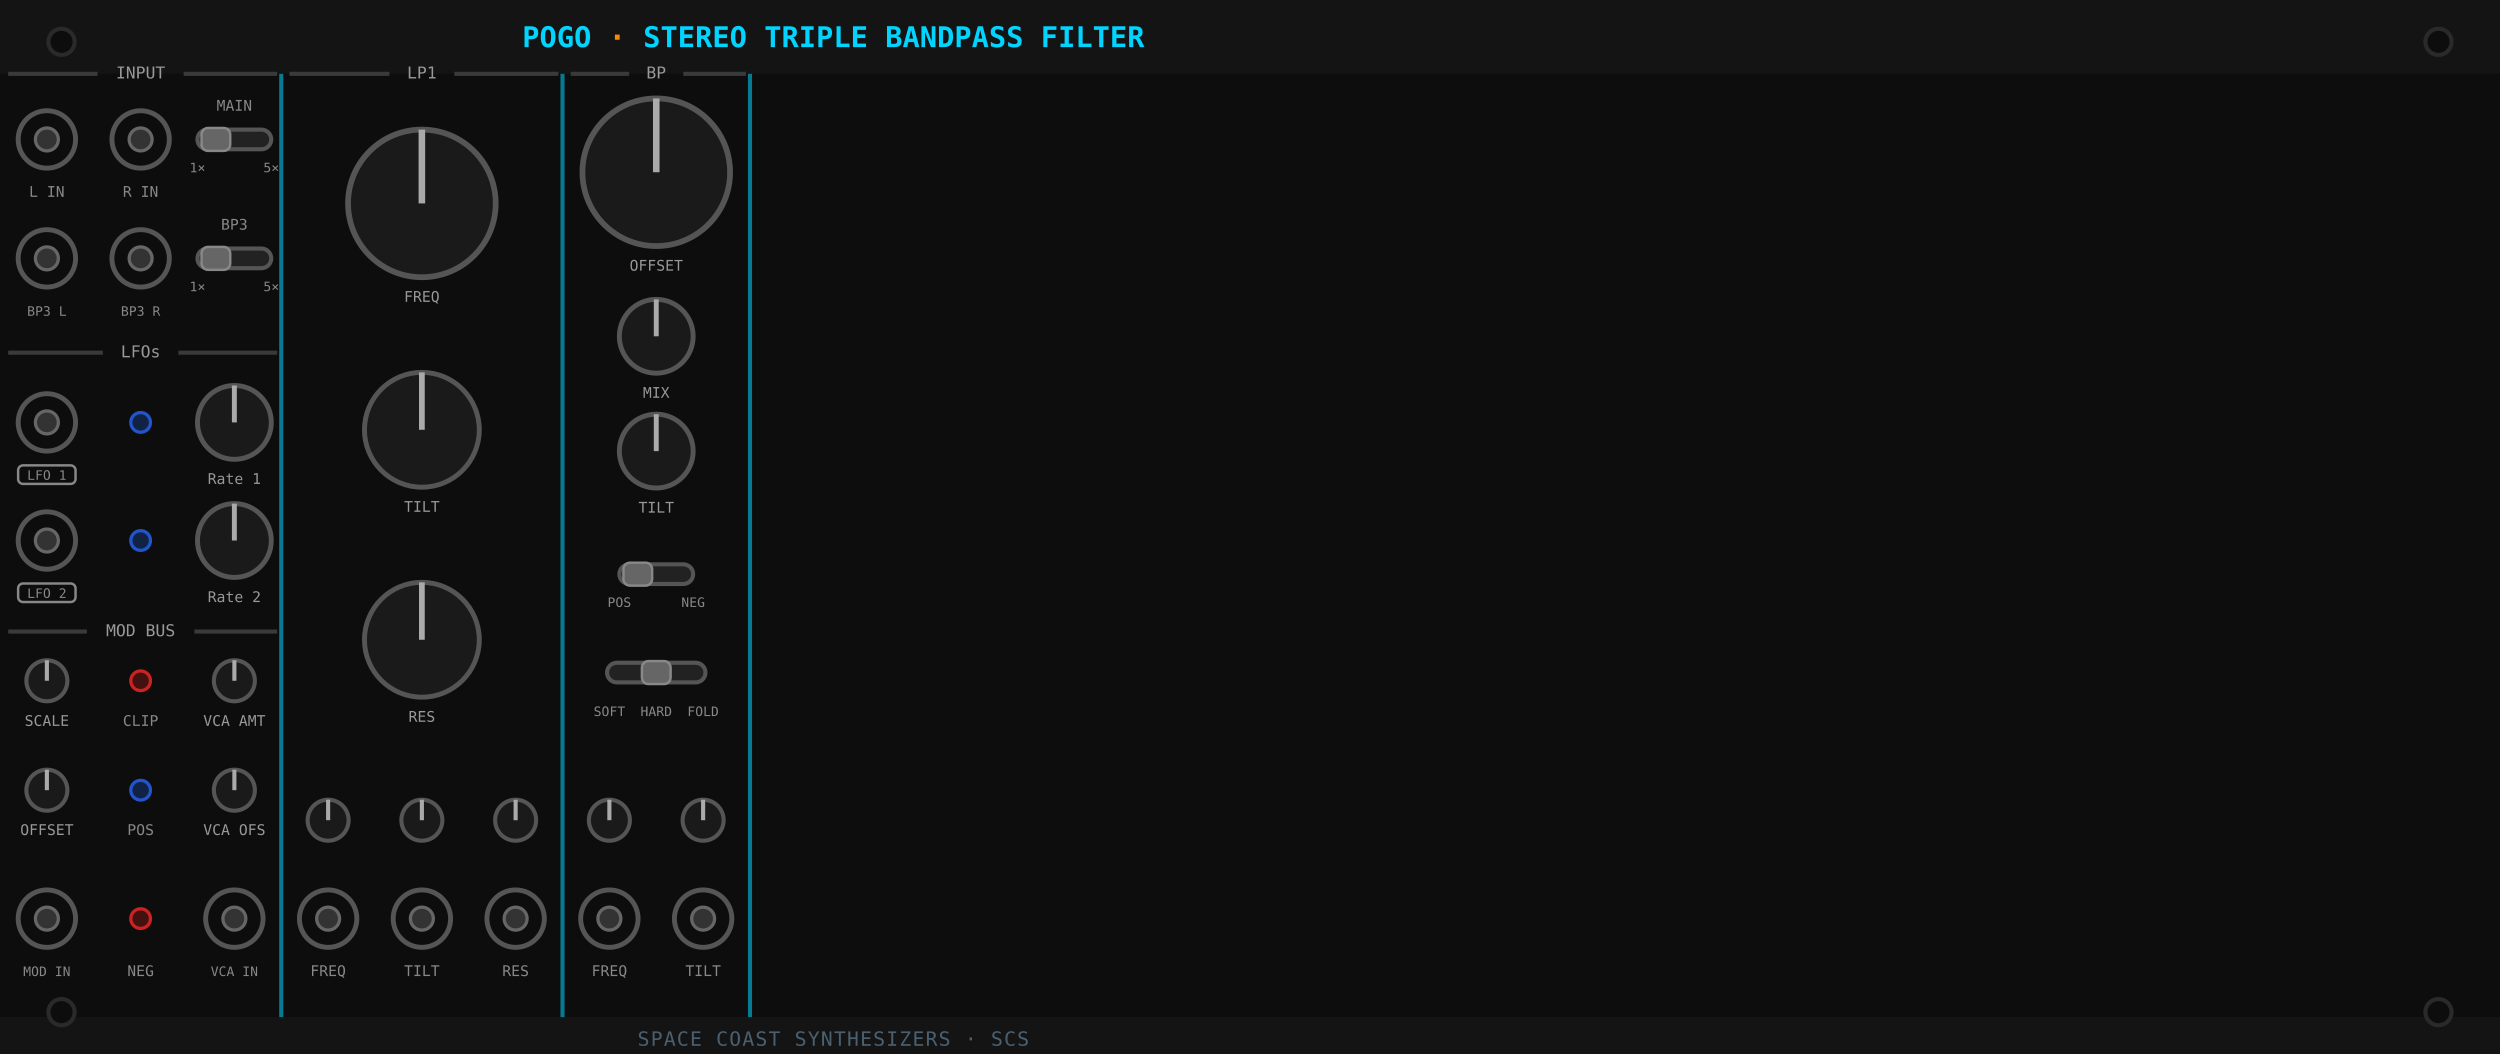
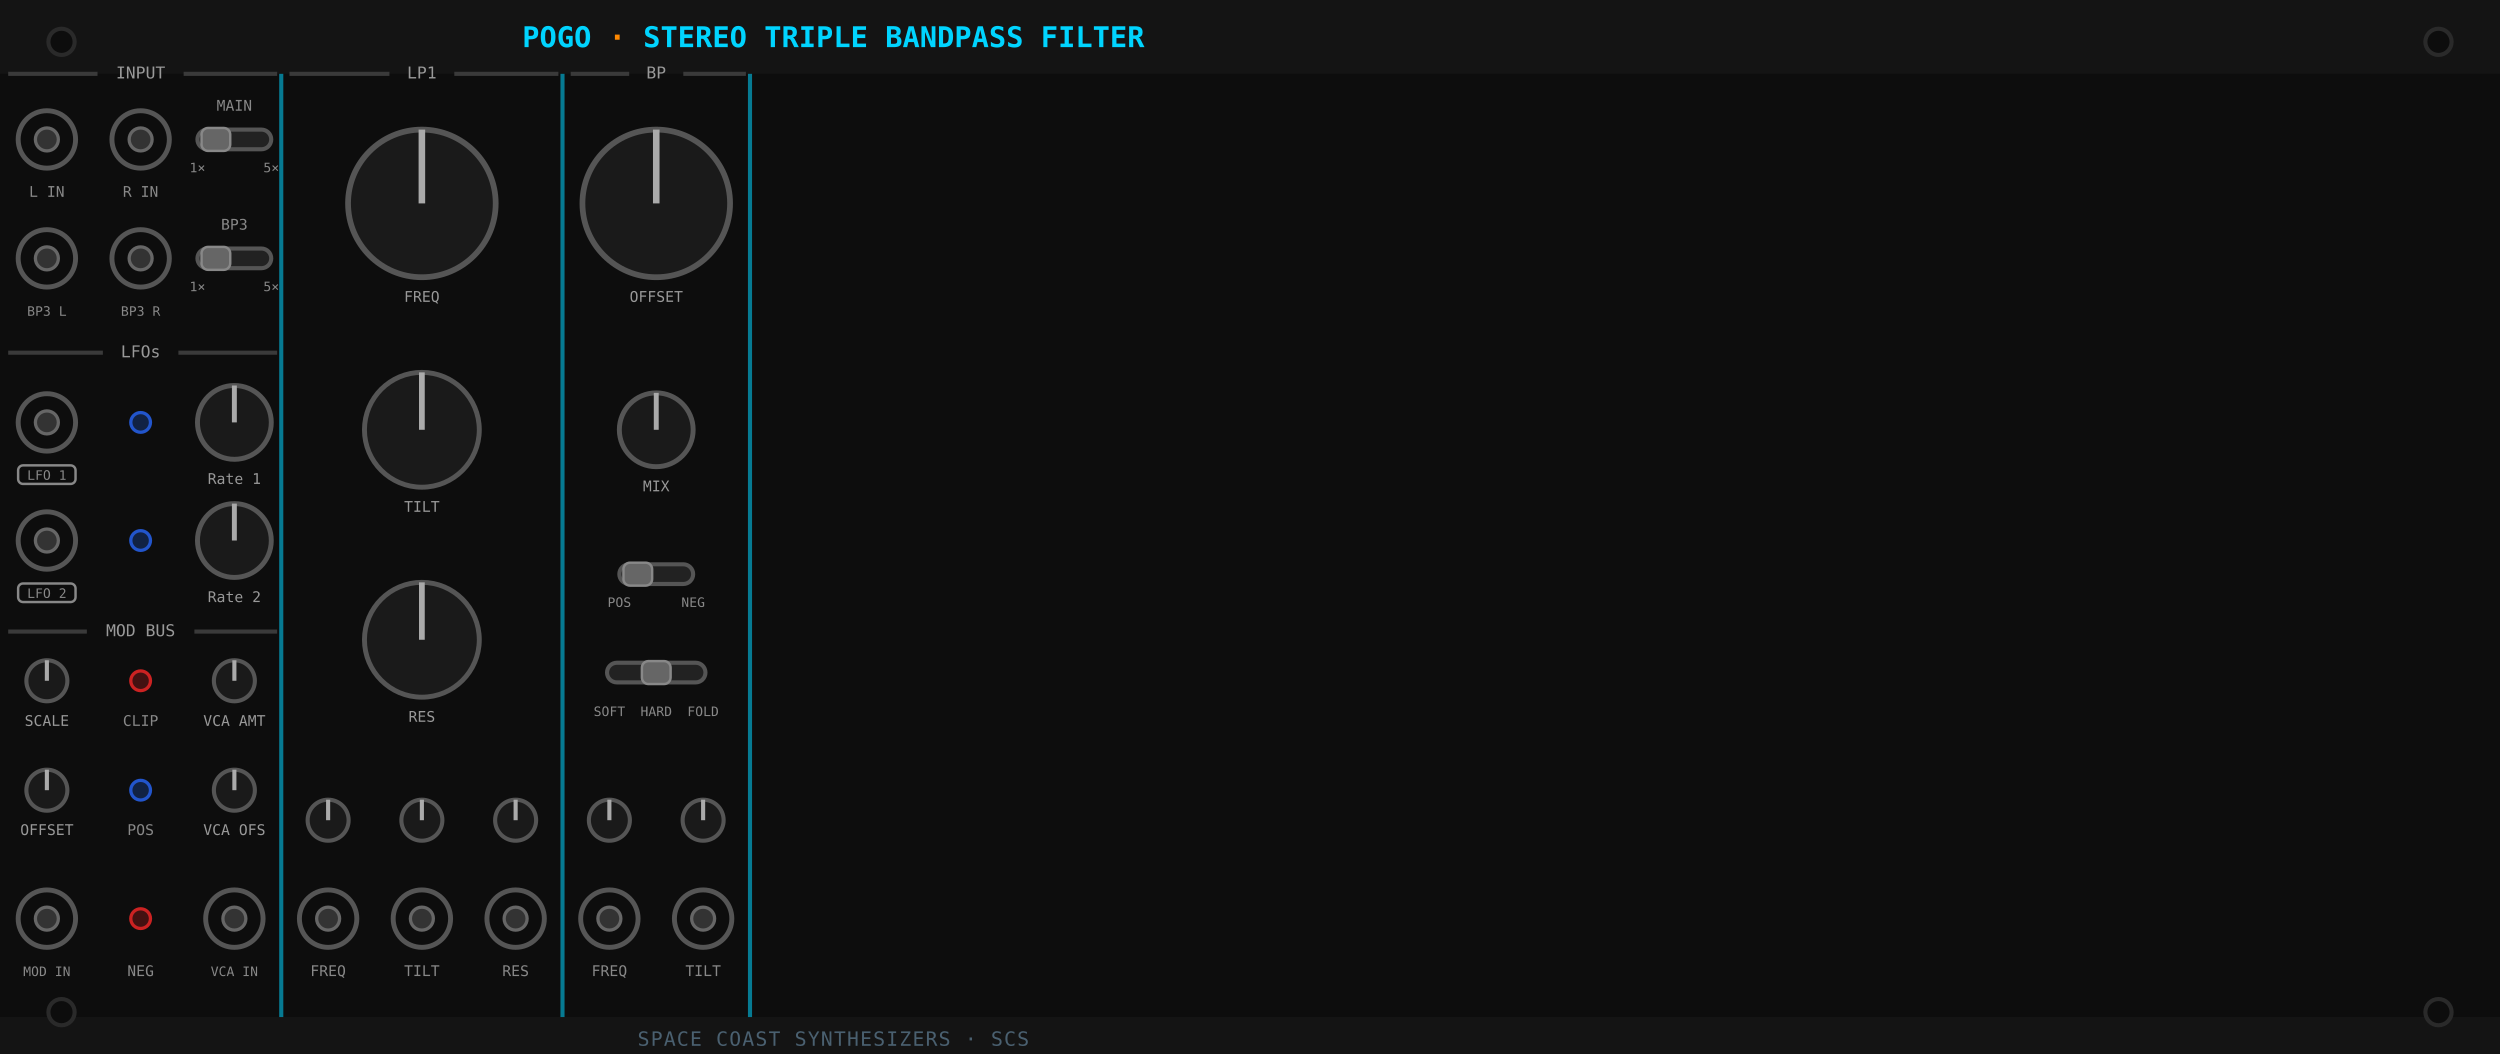
<svg xmlns="http://www.w3.org/2000/svg" width="304.8mm" height="128.5mm" viewBox="0 0 304.80 128.5">
  <rect x="0" y="0" width="304.8" height="128.5" fill="#0d0d0d" />
  <rect x="0" y="0" width="304.8" height="9.0" fill="#141414" />
  <rect x="0" y="124.0" width="304.8" height="4.5" fill="#141414" />
  <circle cx="7.5" cy="5.1" r="1.6" fill="#0d0d0d" stroke="#2a2a2a" stroke-width="0.5" />
  <circle cx="297.3" cy="5.1" r="1.6" fill="#0d0d0d" stroke="#2a2a2a" stroke-width="0.5" />
  <circle cx="7.5" cy="123.4" r="1.6" fill="#0d0d0d" stroke="#2a2a2a" stroke-width="0.5" />
  <circle cx="297.3" cy="123.4" r="1.6" fill="#0d0d0d" stroke="#2a2a2a" stroke-width="0.5" />
  <text x="101.60" y="5.75" fill="#00d4ff" font-family="monospace" font-size="3.5" font-weight="bold" text-anchor="middle">POGO  <tspan fill="#ff8800">·</tspan> STEREO TRIPLE BANDPASS FILTER</text>
  <text x="101.60" y="127.5" fill="#4a6070" font-family="monospace" font-size="2.4" text-anchor="middle" letter-spacing="0.15">SPACE COAST SYNTHESIZERS  ·  SCS</text>
  <line x1="34.29" y1="9.0" x2="34.29" y2="124.0" stroke="#00d4ff" stroke-width="0.5" opacity="0.55" />
  <line x1="68.58" y1="9.0" x2="68.58" y2="124.0" stroke="#00d4ff" stroke-width="0.5" opacity="0.55" />
  <line x1="91.44" y1="9.0" x2="91.44" y2="124.0" stroke="#00d4ff" stroke-width="0.5" opacity="0.55" />
  <line x1="1.0" y1="9.0" x2="11.89" y2="9.0" stroke="#3a3a3a" stroke-width="0.5" />
  <line x1="22.39" y1="9.0" x2="33.79" y2="9.0" stroke="#3a3a3a" stroke-width="0.5" />
  <text x="17.145" y="9.0" fill="#999" font-family="monospace" font-size="2.0" text-anchor="middle" dominant-baseline="middle">INPUT</text>
  <line x1="1.0" y1="43.0" x2="12.54" y2="43.0" stroke="#3a3a3a" stroke-width="0.5" />
  <line x1="21.75" y1="43.0" x2="33.79" y2="43.0" stroke="#3a3a3a" stroke-width="0.5" />
  <text x="17.145" y="43.0" fill="#999" font-family="monospace" font-size="2.0" text-anchor="middle" dominant-baseline="middle">LFOs</text>
  <line x1="1.0" y1="77.0" x2="10.59" y2="77.0" stroke="#3a3a3a" stroke-width="0.5" />
  <line x1="23.70" y1="77.0" x2="33.79" y2="77.0" stroke="#3a3a3a" stroke-width="0.5" />
  <text x="17.145" y="77.0" fill="#999" font-family="monospace" font-size="2.0" text-anchor="middle" dominant-baseline="middle">MOD BUS</text>
  <line x1="35.29" y1="9.0" x2="47.48" y2="9.0" stroke="#3a3a3a" stroke-width="0.5" />
  <line x1="55.39" y1="9.0" x2="68.08" y2="9.0" stroke="#3a3a3a" stroke-width="0.5" />
  <text x="51.435" y="9.0" fill="#999" font-family="monospace" font-size="2.0" text-anchor="middle" dominant-baseline="middle">LP1</text>
  <line x1="69.58" y1="9.0" x2="76.71" y2="9.0" stroke="#3a3a3a" stroke-width="0.5" />
  <line x1="83.31" y1="9.0" x2="90.94" y2="9.0" stroke="#3a3a3a" stroke-width="0.5" />
  <text x="80.01" y="9.0" fill="#999" font-family="monospace" font-size="2.0" text-anchor="middle" dominant-baseline="middle">BP</text>
  <circle cx="5.715" cy="17.0" r="3.5" fill="none" stroke="#555" stroke-width="0.6" />
  <circle cx="5.715" cy="17.0" r="1.4" fill="#333" stroke="#666" stroke-width="0.4" />
  <text x="5.715" y="24.0" fill="#888" font-family="monospace" font-size="1.8" text-anchor="middle">L IN</text>
  <circle cx="17.145" cy="17.0" r="3.5" fill="none" stroke="#555" stroke-width="0.6" />
  <circle cx="17.145" cy="17.0" r="1.4" fill="#333" stroke="#666" stroke-width="0.4" />
  <text x="17.145" y="24.0" fill="#888" font-family="monospace" font-size="1.8" text-anchor="middle">R IN</text>
  <text x="28.575" y="13.5" fill="#888" font-family="monospace" font-size="1.8" text-anchor="middle">MAIN</text>
  <rect x="24.07" y="15.80" width="9" height="2.4" rx="1.2" fill="#222" stroke="#555" stroke-width="0.5" />
  <rect x="24.57" y="15.60" width="3.5" height="2.8" rx="0.8" fill="#666" stroke="#888" stroke-width="0.3" />
  <text x="24.075" y="21.0" fill="#888" font-family="monospace" font-size="1.6" text-anchor="middle">1×</text>
  <text x="33.075" y="21.0" fill="#888" font-family="monospace" font-size="1.6" text-anchor="middle">5×</text>
  <circle cx="5.715" cy="31.5" r="3.5" fill="none" stroke="#555" stroke-width="0.6" />
  <circle cx="5.715" cy="31.5" r="1.4" fill="#333" stroke="#666" stroke-width="0.4" />
  <text x="5.715" y="38.5" fill="#888" font-family="monospace" font-size="1.6" text-anchor="middle">BP3 L</text>
  <circle cx="17.145" cy="31.5" r="3.5" fill="none" stroke="#555" stroke-width="0.6" />
  <circle cx="17.145" cy="31.5" r="1.4" fill="#333" stroke="#666" stroke-width="0.4" />
  <text x="17.145" y="38.5" fill="#888" font-family="monospace" font-size="1.6" text-anchor="middle">BP3 R</text>
  <text x="28.575" y="28.0" fill="#888" font-family="monospace" font-size="1.8" text-anchor="middle">BP3</text>
  <rect x="24.07" y="30.30" width="9" height="2.4" rx="1.2" fill="#222" stroke="#555" stroke-width="0.5" />
  <rect x="24.57" y="30.10" width="3.5" height="2.8" rx="0.8" fill="#666" stroke="#888" stroke-width="0.3" />
  <text x="24.075" y="35.5" fill="#888" font-family="monospace" font-size="1.6" text-anchor="middle">1×</text>
  <text x="33.075" y="35.5" fill="#888" font-family="monospace" font-size="1.6" text-anchor="middle">5×</text>
  <circle cx="5.715" cy="51.5" r="3.5" fill="none" stroke="#555" stroke-width="0.6" />
  <circle cx="5.715" cy="51.5" r="1.4" fill="#333" stroke="#666" stroke-width="0.4" />
  <rect x="2.21" y="56.74" width="7.0" height="2.26" rx="0.6" fill="none" stroke="#888" stroke-width="0.3" />
  <text x="5.715" y="58.5" fill="#888" font-family="monospace" font-size="1.6" text-anchor="middle">LFO 1</text>
  <circle cx="17.145" cy="51.5" r="1.2" fill="#112244" stroke="#2255cc" stroke-width="0.4" />
  <circle cx="28.575" cy="51.5" r="4.5" fill="#1a1a1a" stroke="#555" stroke-width="0.6" />
  <line x1="28.575" y1="51.5" x2="28.575" y2="47.0" stroke="#aaa" stroke-width="0.6" />
  <text x="28.575" y="59.0" fill="#999" font-family="monospace" font-size="1.8" text-anchor="middle">Rate 1</text>
  <circle cx="5.715" cy="65.9" r="3.5" fill="none" stroke="#555" stroke-width="0.6" />
  <circle cx="5.715" cy="65.9" r="1.4" fill="#333" stroke="#666" stroke-width="0.4" />
  <rect x="2.21" y="71.14" width="7.0" height="2.26" rx="0.6" fill="none" stroke="#888" stroke-width="0.3" />
  <text x="5.715" y="72.9" fill="#888" font-family="monospace" font-size="1.6" text-anchor="middle">LFO 2</text>
  <circle cx="17.145" cy="65.9" r="1.2" fill="#112244" stroke="#2255cc" stroke-width="0.4" />
  <circle cx="28.575" cy="65.9" r="4.5" fill="#1a1a1a" stroke="#555" stroke-width="0.6" />
  <line x1="28.575" y1="65.9" x2="28.575" y2="61.4" stroke="#aaa" stroke-width="0.6" />
  <text x="28.575" y="73.4" fill="#999" font-family="monospace" font-size="1.8" text-anchor="middle">Rate 2</text>
  <circle cx="5.715" cy="83.0" r="2.5" fill="#1a1a1a" stroke="#555" stroke-width="0.5" />
  <line x1="5.715" y1="83.0" x2="5.715" y2="80.5" stroke="#aaa" stroke-width="0.5" />
  <text x="5.715" y="88.5" fill="#999" font-family="monospace" font-size="1.8" text-anchor="middle">SCALE</text>
  <circle cx="28.575" cy="83.0" r="2.5" fill="#1a1a1a" stroke="#555" stroke-width="0.5" />
  <line x1="28.575" y1="83.0" x2="28.575" y2="80.5" stroke="#aaa" stroke-width="0.5" />
  <text x="28.575" y="88.5" fill="#999" font-family="monospace" font-size="1.8" text-anchor="middle">VCA AMT</text>
  <circle cx="17.145" cy="83.0" r="1.2" fill="#441111" stroke="#cc2222" stroke-width="0.4" />
  <text x="17.145" y="88.5" fill="#888" font-family="monospace" font-size="1.8" text-anchor="middle">CLIP</text>
  <circle cx="5.715" cy="96.34" r="2.5" fill="#1a1a1a" stroke="#555" stroke-width="0.5" />
  <line x1="5.715" y1="96.34" x2="5.715" y2="93.84" stroke="#aaa" stroke-width="0.5" />
  <text x="5.715" y="101.8" fill="#999" font-family="monospace" font-size="1.8" text-anchor="middle">OFFSET</text>
  <circle cx="28.575" cy="96.34" r="2.5" fill="#1a1a1a" stroke="#555" stroke-width="0.5" />
  <line x1="28.575" y1="96.34" x2="28.575" y2="93.84" stroke="#aaa" stroke-width="0.5" />
  <text x="28.575" y="101.8" fill="#999" font-family="monospace" font-size="1.8" text-anchor="middle">VCA OFS</text>
  <circle cx="17.145" cy="96.34" r="1.2" fill="#112244" stroke="#2255cc" stroke-width="0.4" />
  <text x="17.145" y="101.8" fill="#888" font-family="monospace" font-size="1.8" text-anchor="middle">POS</text>
  <circle cx="5.715" cy="112.0" r="3.5" fill="none" stroke="#555" stroke-width="0.6" />
  <circle cx="5.715" cy="112.0" r="1.4" fill="#333" stroke="#666" stroke-width="0.4" />
  <text x="5.715" y="119.0" fill="#888" font-family="monospace" font-size="1.6" text-anchor="middle">MOD IN</text>
  <circle cx="17.145" cy="112.0" r="1.2" fill="#441111" stroke="#cc2222" stroke-width="0.4" />
  <text x="17.145" y="119.0" fill="#888" font-family="monospace" font-size="1.8" text-anchor="middle">NEG</text>
  <circle cx="28.575" cy="112.0" r="3.5" fill="none" stroke="#555" stroke-width="0.6" />
  <circle cx="28.575" cy="112.0" r="1.4" fill="#333" stroke="#666" stroke-width="0.4" />
  <text x="28.575" y="119.0" fill="#888" font-family="monospace" font-size="1.6" text-anchor="middle">VCA IN</text>
  <circle cx="51.435" cy="24.8" r="9.0" fill="#1a1a1a" stroke="#555" stroke-width="0.7" />
  <line x1="51.435" y1="24.8" x2="51.435" y2="15.8" stroke="#aaa" stroke-width="0.8" />
  <text x="51.435" y="36.8" fill="#999" font-family="monospace" font-size="1.8" text-anchor="middle">FREQ</text>
  <circle cx="51.435" cy="52.4" r="7.0" fill="#1a1a1a" stroke="#555" stroke-width="0.6" />
  <line x1="51.435" y1="52.4" x2="51.435" y2="45.4" stroke="#aaa" stroke-width="0.7" />
  <text x="51.435" y="62.4" fill="#999" font-family="monospace" font-size="1.8" text-anchor="middle">TILT</text>
  <circle cx="51.435" cy="78.0" r="7.0" fill="#1a1a1a" stroke="#555" stroke-width="0.6" />
  <line x1="51.435" y1="78.0" x2="51.435" y2="71.0" stroke="#aaa" stroke-width="0.7" />
  <text x="51.435" y="88.0" fill="#999" font-family="monospace" font-size="1.8" text-anchor="middle">RES</text>
  <circle cx="40.005" cy="100.0" r="2.5" fill="#1a1a1a" stroke="#555" stroke-width="0.5" />
  <line x1="40.005" y1="100.0" x2="40.005" y2="97.5" stroke="#aaa" stroke-width="0.5" />
  <text x="40.005" y="105.5" fill="#999" font-family="monospace" font-size="1.8" text-anchor="middle" />
  <circle cx="51.435" cy="100.0" r="2.5" fill="#1a1a1a" stroke="#555" stroke-width="0.5" />
  <line x1="51.435" y1="100.0" x2="51.435" y2="97.5" stroke="#aaa" stroke-width="0.5" />
  <text x="51.435" y="105.5" fill="#999" font-family="monospace" font-size="1.8" text-anchor="middle" />
  <circle cx="62.865" cy="100.0" r="2.5" fill="#1a1a1a" stroke="#555" stroke-width="0.5" />
  <line x1="62.865" y1="100.0" x2="62.865" y2="97.5" stroke="#aaa" stroke-width="0.5" />
  <text x="62.865" y="105.5" fill="#999" font-family="monospace" font-size="1.8" text-anchor="middle" />
  <circle cx="40.005" cy="112.0" r="3.5" fill="none" stroke="#555" stroke-width="0.6" />
  <circle cx="40.005" cy="112.0" r="1.4" fill="#333" stroke="#666" stroke-width="0.4" />
  <text x="40.005" y="119.0" fill="#888" font-family="monospace" font-size="1.8" text-anchor="middle">FREQ</text>
  <circle cx="51.435" cy="112.0" r="3.5" fill="none" stroke="#555" stroke-width="0.6" />
  <circle cx="51.435" cy="112.0" r="1.4" fill="#333" stroke="#666" stroke-width="0.4" />
  <text x="51.435" y="119.0" fill="#888" font-family="monospace" font-size="1.8" text-anchor="middle">TILT</text>
  <circle cx="62.865" cy="112.0" r="3.5" fill="none" stroke="#555" stroke-width="0.6" />
  <circle cx="62.865" cy="112.0" r="1.4" fill="#333" stroke="#666" stroke-width="0.4" />
  <text x="62.865" y="119.0" fill="#888" font-family="monospace" font-size="1.8" text-anchor="middle">RES</text>
-   <circle cx="80.01" cy="21.0" r="9.0" fill="#1a1a1a" stroke="#555" stroke-width="0.7" />
-   <line x1="80.01" y1="21.0" x2="80.01" y2="12.0" stroke="#aaa" stroke-width="0.8" />
-   <text x="80.01" y="33.0" fill="#999" font-family="monospace" font-size="1.8" text-anchor="middle">OFFSET</text>
-   <circle cx="80.01" cy="41.0" r="4.5" fill="#1a1a1a" stroke="#555" stroke-width="0.6" />
-   <line x1="80.01" y1="41.0" x2="80.01" y2="36.5" stroke="#aaa" stroke-width="0.6" />
-   <text x="80.01" y="48.5" fill="#999" font-family="monospace" font-size="1.8" text-anchor="middle">MIX</text>
-   <circle cx="80.01" cy="55.0" r="4.5" fill="#1a1a1a" stroke="#555" stroke-width="0.6" />
-   <line x1="80.01" y1="55.0" x2="80.01" y2="50.5" stroke="#aaa" stroke-width="0.6" />
-   <text x="80.01" y="62.5" fill="#999" font-family="monospace" font-size="1.8" text-anchor="middle">TILT</text>
+   <circle cx="80.01" cy="24.8" r="9.0" fill="#1a1a1a" stroke="#555" stroke-width="0.7" />
+   <line x1="80.01" y1="24.8" x2="80.01" y2="15.8" stroke="#aaa" stroke-width="0.8" />
+   <text x="80.01" y="36.8" fill="#999" font-family="monospace" font-size="1.8" text-anchor="middle">OFFSET</text>
+   <circle cx="80.01" cy="52.4" r="4.5" fill="#1a1a1a" stroke="#555" stroke-width="0.6" />
+   <line x1="80.01" y1="52.4" x2="80.01" y2="47.9" stroke="#aaa" stroke-width="0.6" />
+   <text x="80.01" y="59.9" fill="#999" font-family="monospace" font-size="1.8" text-anchor="middle">MIX</text>
  <text x="80.01" y="66.5" fill="#888" font-family="monospace" font-size="1.8" text-anchor="middle" />
  <rect x="75.51" y="68.80" width="9" height="2.4" rx="1.2" fill="#222" stroke="#555" stroke-width="0.5" />
  <rect x="76.01" y="68.60" width="3.5" height="2.8" rx="0.8" fill="#666" stroke="#888" stroke-width="0.3" />
  <text x="75.51" y="74.0" fill="#888" font-family="monospace" font-size="1.6" text-anchor="middle">POS</text>
  <text x="84.51" y="74.0" fill="#888" font-family="monospace" font-size="1.6" text-anchor="middle">NEG</text>
  <rect x="74.01" y="80.80" width="12" height="2.4" rx="1.2" fill="#222" stroke="#555" stroke-width="0.5" />
  <rect x="78.26" y="80.60" width="3.5" height="2.8" rx="0.8" fill="#666" stroke="#888" stroke-width="0.3" />
  <text x="74.3" y="87.3" fill="#888" font-family="monospace" font-size="1.6" text-anchor="middle">SOFT</text>
  <text x="80.01" y="87.3" fill="#888" font-family="monospace" font-size="1.6" text-anchor="middle">HARD</text>
  <text x="85.72" y="87.3" fill="#888" font-family="monospace" font-size="1.6" text-anchor="middle">FOLD</text>
  <text x="80.01" y="90.8" fill="#999" font-family="monospace" font-size="1.8" text-anchor="middle" />
  <circle cx="74.295" cy="100.0" r="2.5" fill="#1a1a1a" stroke="#555" stroke-width="0.5" />
  <line x1="74.295" y1="100.0" x2="74.295" y2="97.5" stroke="#aaa" stroke-width="0.5" />
  <text x="74.295" y="105.5" fill="#999" font-family="monospace" font-size="1.8" text-anchor="middle" />
  <circle cx="85.725" cy="100.0" r="2.5" fill="#1a1a1a" stroke="#555" stroke-width="0.5" />
  <line x1="85.725" y1="100.0" x2="85.725" y2="97.5" stroke="#aaa" stroke-width="0.5" />
  <text x="85.725" y="105.5" fill="#999" font-family="monospace" font-size="1.8" text-anchor="middle" />
  <circle cx="74.295" cy="112.0" r="3.5" fill="none" stroke="#555" stroke-width="0.6" />
  <circle cx="74.295" cy="112.0" r="1.4" fill="#333" stroke="#666" stroke-width="0.4" />
  <text x="74.295" y="119.0" fill="#888" font-family="monospace" font-size="1.8" text-anchor="middle">FREQ</text>
  <circle cx="85.725" cy="112.0" r="3.5" fill="none" stroke="#555" stroke-width="0.6" />
  <circle cx="85.725" cy="112.0" r="1.4" fill="#333" stroke="#666" stroke-width="0.4" />
  <text x="85.725" y="119.0" fill="#888" font-family="monospace" font-size="1.8" text-anchor="middle">TILT</text>
</svg>
